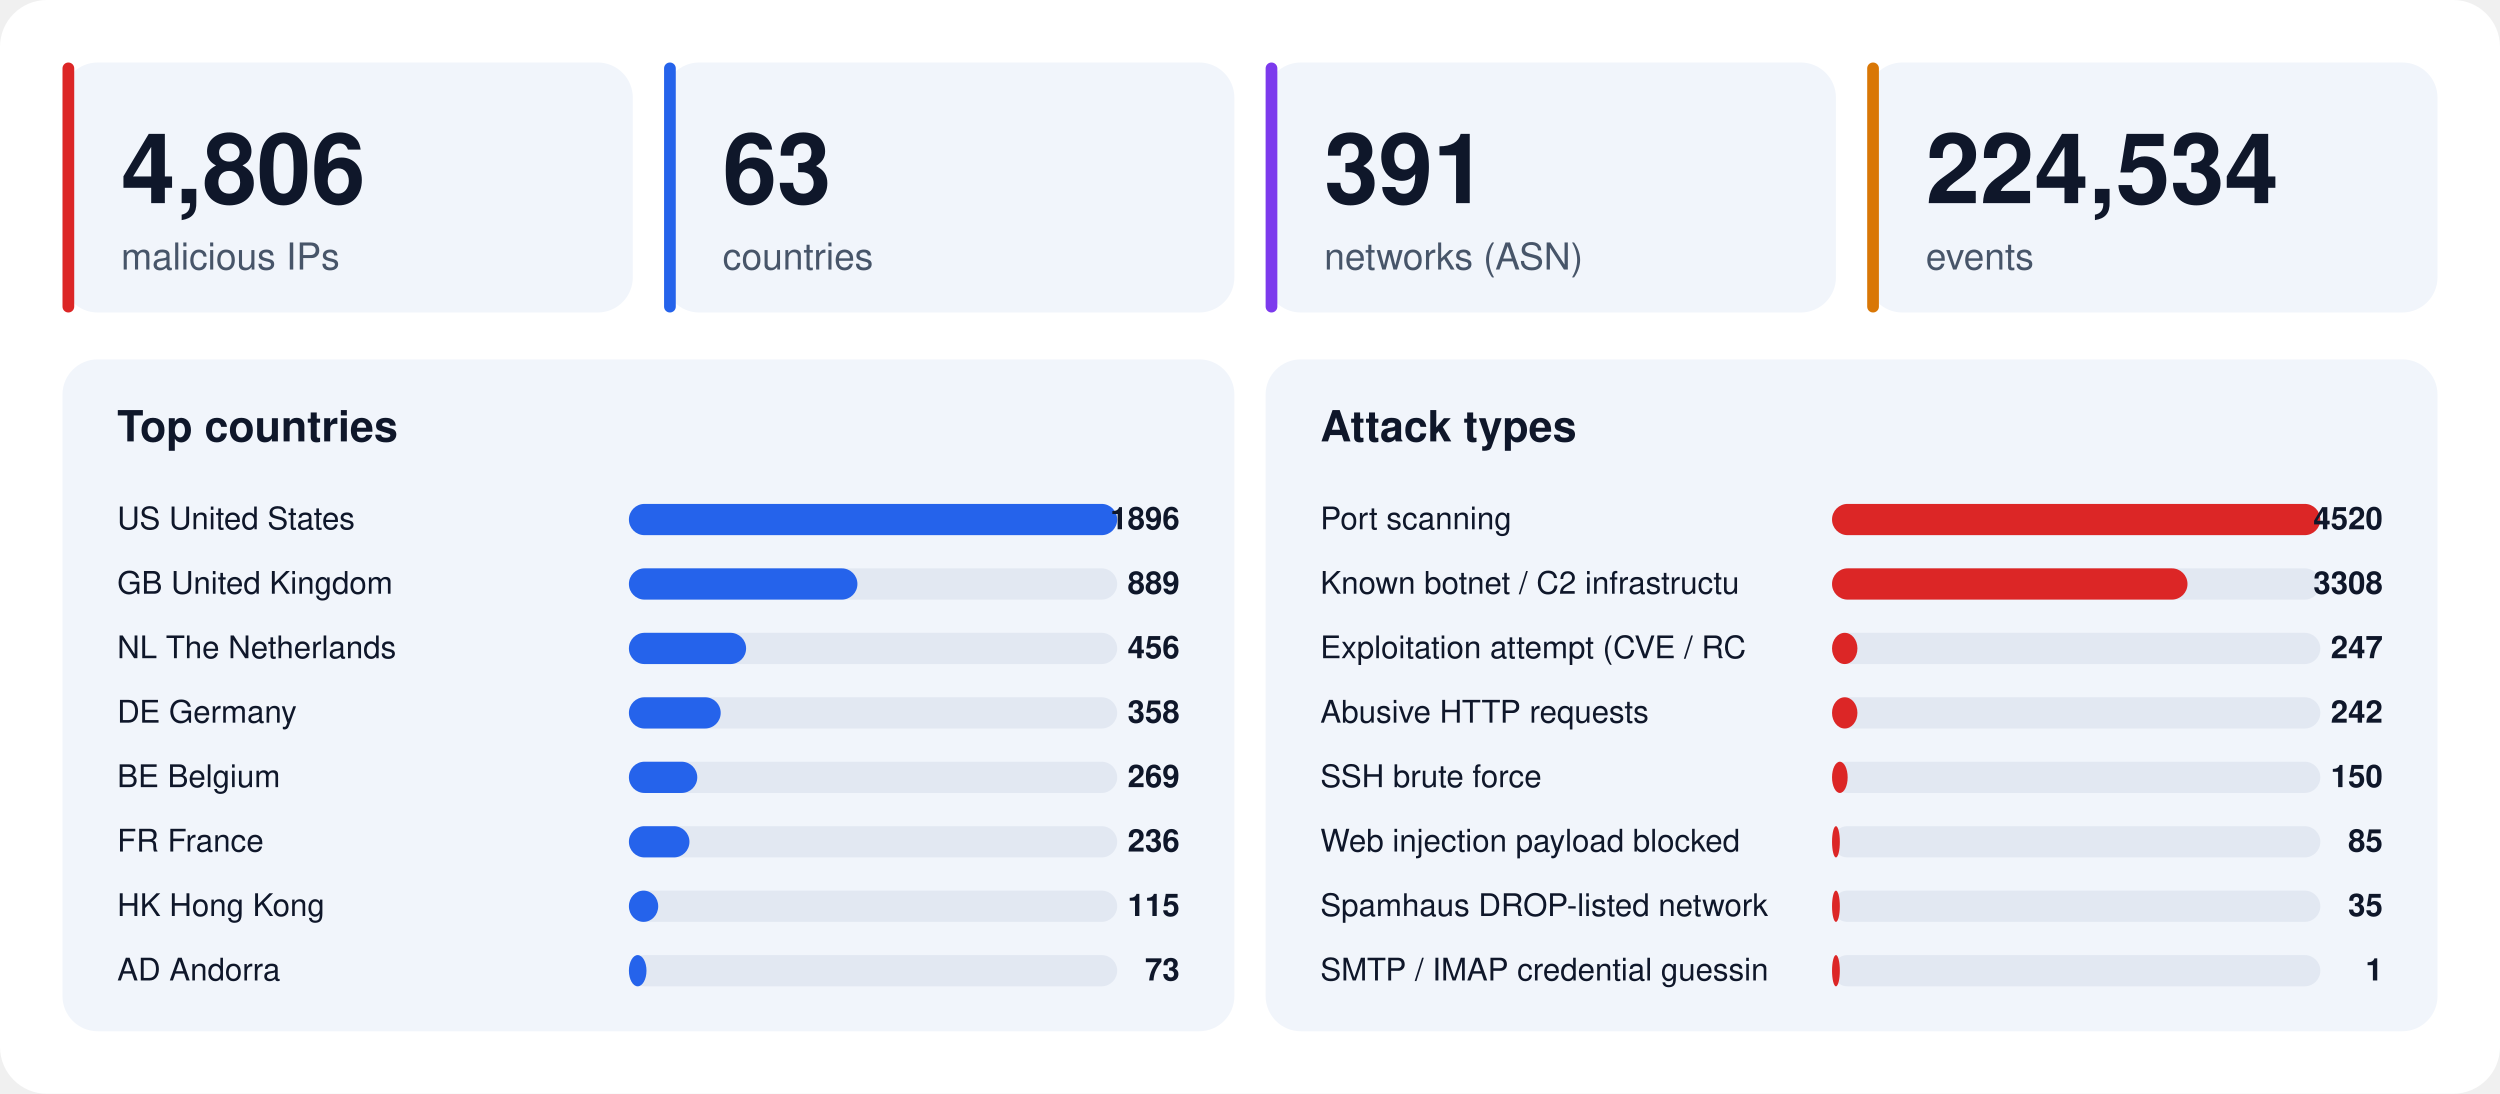
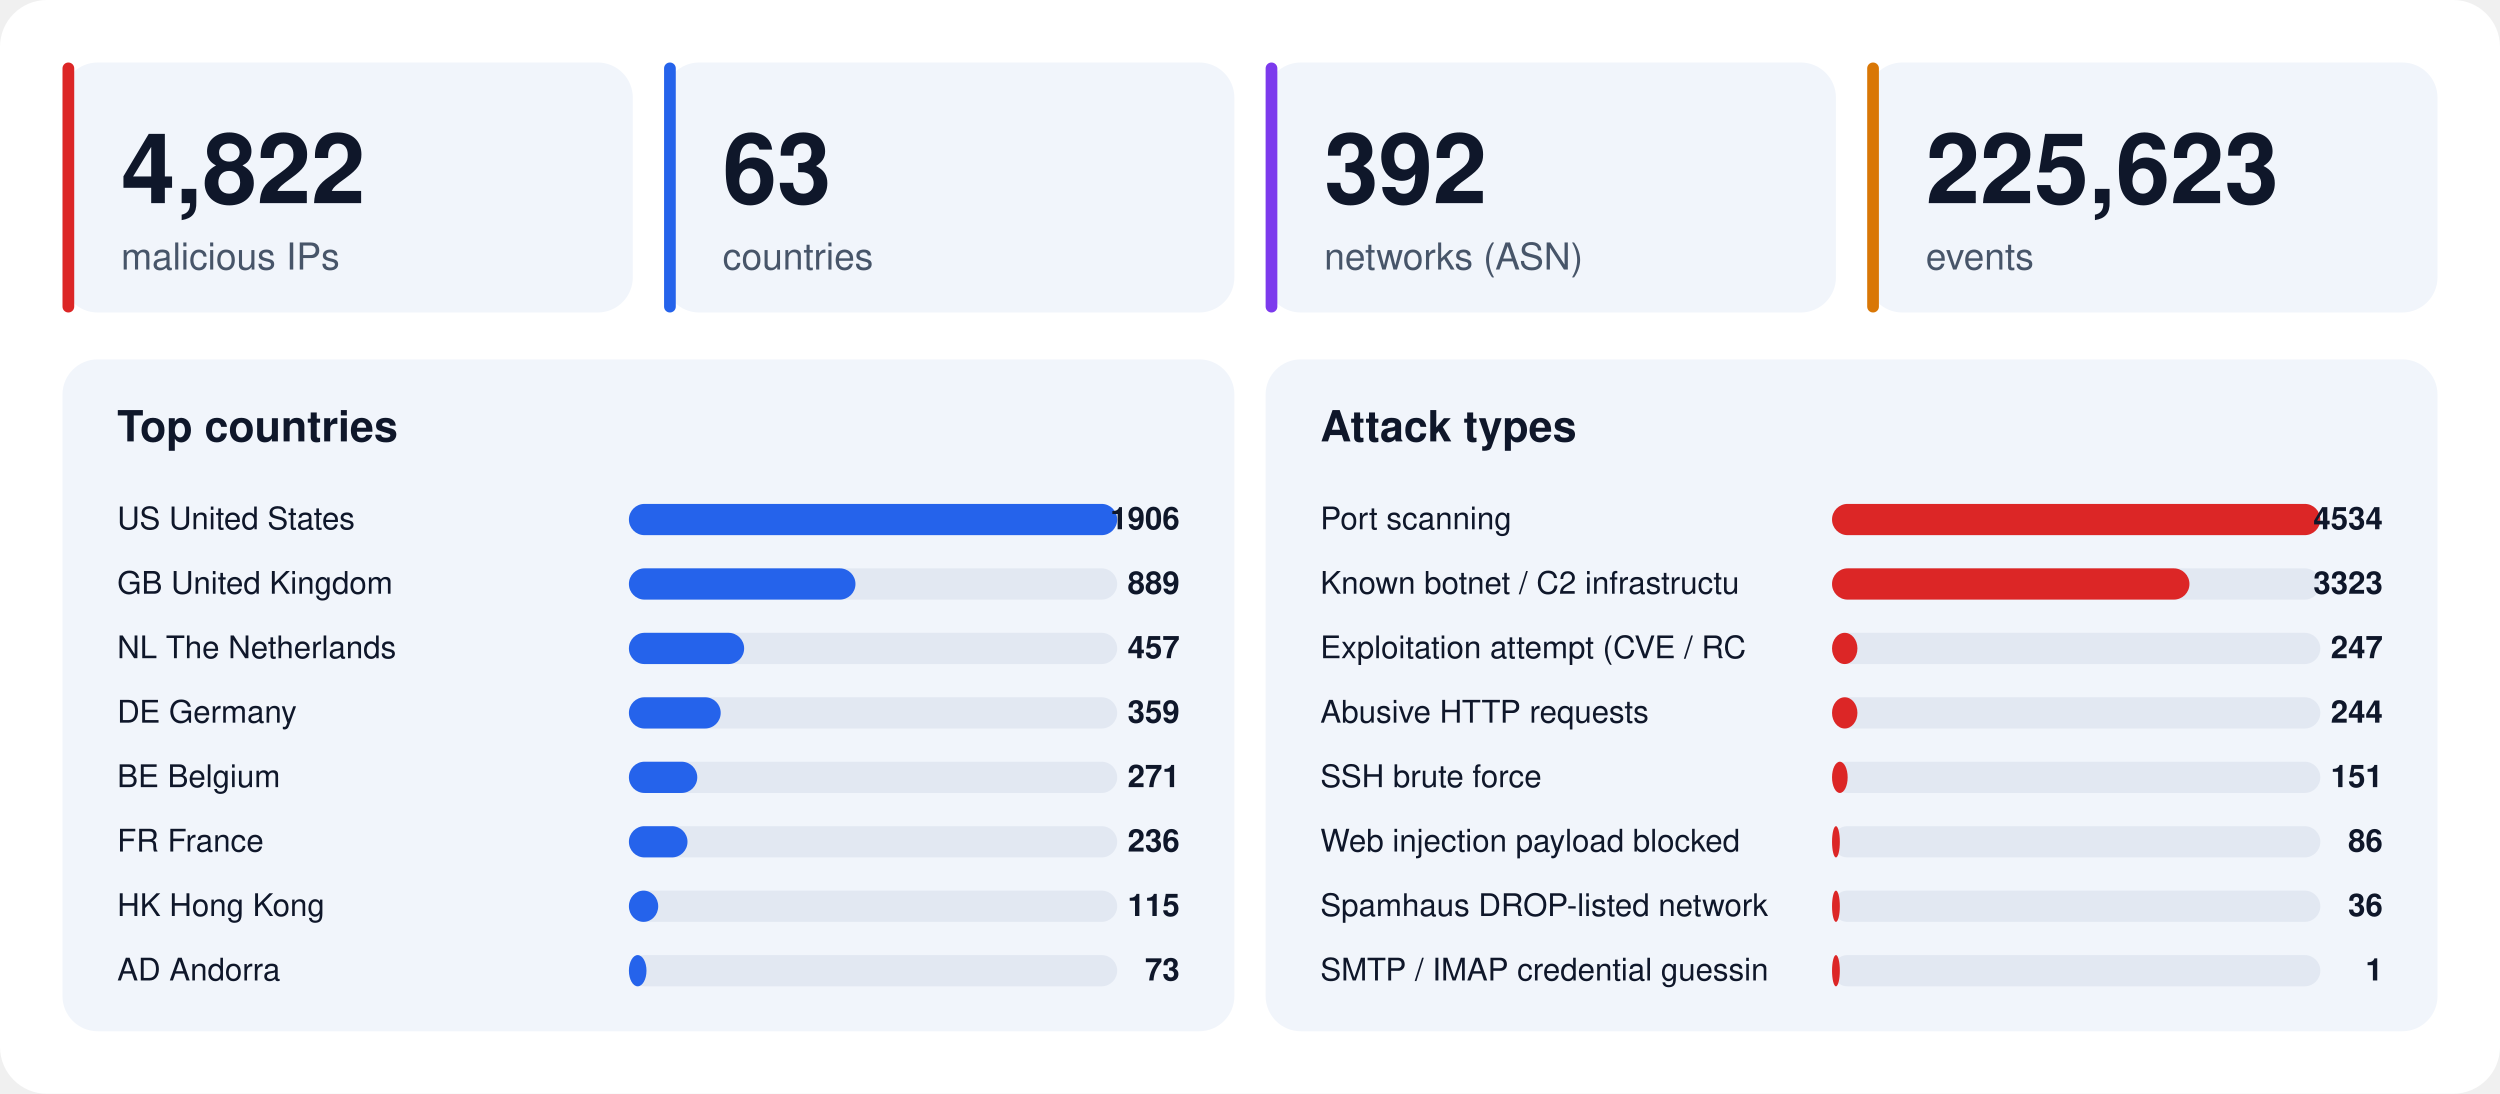
<svg xmlns="http://www.w3.org/2000/svg" width="1280" height="560" viewBox="0 0 1280 560" font-family="-apple-system,BlinkMacSystemFont,'Segoe UI',Helvetica,Arial,sans-serif">
  <rect width="1280" height="560" rx="24" fill="#ffffff" />
  <rect x="32" y="32" width="292" height="128" rx="18" fill="#f1f5fb" />
  <rect x="32" y="32" width="6" height="128" rx="3" fill="#dc2626" />
-   <text x="62" y="104" font-size="50" font-weight="800" fill="#0f172a">4,806</text>
+   <text x="62" y="104" font-size="50" font-weight="800" fill="#0f172a">4,822</text>
  <text x="62" y="138" font-size="19" fill="#475569">malicious IPs</text>
  <rect x="340" y="32" width="292" height="128" rx="18" fill="#f1f5fb" />
  <rect x="340" y="32" width="6" height="128" rx="3" fill="#2563eb" />
  <text x="370" y="104" font-size="50" font-weight="800" fill="#0f172a">63</text>
  <text x="370" y="138" font-size="19" fill="#475569">countries</text>
  <rect x="648" y="32" width="292" height="128" rx="18" fill="#f1f5fb" />
  <rect x="648" y="32" width="6" height="128" rx="3" fill="#7c3aed" />
-   <text x="678" y="104" font-size="50" font-weight="800" fill="#0f172a">391</text>
+   <text x="678" y="104" font-size="50" font-weight="800" fill="#0f172a">392</text>
  <text x="678" y="138" font-size="19" fill="#475569">networks (ASN)</text>
  <rect x="956" y="32" width="292" height="128" rx="18" fill="#f1f5fb" />
  <rect x="956" y="32" width="6" height="128" rx="3" fill="#d97706" />
-   <text x="986" y="104" font-size="50" font-weight="800" fill="#0f172a">224,534</text>
+   <text x="986" y="104" font-size="50" font-weight="800" fill="#0f172a">225,623</text>
  <text x="986" y="138" font-size="19" fill="#475569">events</text>
  <rect x="32" y="184" width="600" height="344" rx="18" fill="#f1f5fb" />
  <text x="60" y="226" font-size="22" font-weight="700" fill="#0f172a">Top countries</text>
  <text x="60" y="271" font-size="16" fill="#0f172a">US  United States</text>
  <rect x="322" y="258" width="250" height="16" rx="8" fill="#e2e8f2" />
  <rect x="322" y="258" width="250" height="16" rx="8" fill="#2563eb" />
-   <text x="604" y="271" font-size="16" font-weight="700" text-anchor="end" fill="#0f172a">1896</text>
+   <text x="604" y="271" font-size="16" font-weight="700" text-anchor="end" fill="#0f172a">1906</text>
  <text x="60" y="304" font-size="16" fill="#0f172a">GB  United Kingdom</text>
  <rect x="322" y="291" width="250" height="16" rx="8" fill="#e2e8f2" />
-   <rect x="322" y="291" width="117" height="16" rx="8" fill="#2563eb" />
+   <rect x="322" y="291" width="116" height="16" rx="8" fill="#2563eb" />
  <text x="604" y="304" font-size="16" font-weight="700" text-anchor="end" fill="#0f172a">889</text>
  <text x="60" y="337" font-size="16" fill="#0f172a">NL  The Netherlands</text>
  <rect x="322" y="324" width="250" height="16" rx="8" fill="#e2e8f2" />
-   <rect x="322" y="324" width="60" height="16" rx="8" fill="#2563eb" />
-   <text x="604" y="337" font-size="16" font-weight="700" text-anchor="end" fill="#0f172a">456</text>
+   <rect x="322" y="324" width="59" height="16" rx="8" fill="#2563eb" />
+   <text x="604" y="337" font-size="16" font-weight="700" text-anchor="end" fill="#0f172a">457</text>
  <text x="60" y="370" font-size="16" fill="#0f172a">DE  Germany</text>
  <rect x="322" y="357" width="250" height="16" rx="8" fill="#e2e8f2" />
  <rect x="322" y="357" width="47" height="16" rx="8" fill="#2563eb" />
-   <text x="604" y="370" font-size="16" font-weight="700" text-anchor="end" fill="#0f172a">358</text>
+   <text x="604" y="370" font-size="16" font-weight="700" text-anchor="end" fill="#0f172a">359</text>
  <text x="60" y="403" font-size="16" fill="#0f172a">BE  Belgium</text>
  <rect x="322" y="390" width="250" height="16" rx="8" fill="#e2e8f2" />
  <rect x="322" y="390" width="35" height="16" rx="8" fill="#2563eb" />
-   <text x="604" y="403" font-size="16" font-weight="700" text-anchor="end" fill="#0f172a">269</text>
+   <text x="604" y="403" font-size="16" font-weight="700" text-anchor="end" fill="#0f172a">271</text>
  <text x="60" y="436" font-size="16" fill="#0f172a">FR  France</text>
  <rect x="322" y="423" width="250" height="16" rx="8" fill="#e2e8f2" />
-   <rect x="322" y="423" width="31" height="16" rx="8" fill="#2563eb" />
+   <rect x="322" y="423" width="30" height="16" rx="8" fill="#2563eb" />
  <text x="604" y="436" font-size="16" font-weight="700" text-anchor="end" fill="#0f172a">236</text>
  <text x="60" y="469" font-size="16" fill="#0f172a">HK  Hong Kong</text>
  <rect x="322" y="456" width="250" height="16" rx="8" fill="#e2e8f2" />
  <rect x="322" y="456" width="15" height="16" rx="8" fill="#2563eb" />
  <text x="604" y="469" font-size="16" font-weight="700" text-anchor="end" fill="#0f172a">115</text>
  <text x="60" y="502" font-size="16" fill="#0f172a">AD  Andorra</text>
  <rect x="322" y="489" width="250" height="16" rx="8" fill="#e2e8f2" />
  <rect x="322" y="489" width="9" height="16" rx="8" fill="#2563eb" />
  <text x="604" y="502" font-size="16" font-weight="700" text-anchor="end" fill="#0f172a">73</text>
  <rect x="648" y="184" width="600" height="344" rx="18" fill="#f1f5fb" />
  <text x="676" y="226" font-size="22" font-weight="700" fill="#0f172a">Attack types</text>
  <text x="676" y="271" font-size="16" fill="#0f172a">Port scanning</text>
  <rect x="938" y="258" width="250" height="16" rx="8" fill="#e2e8f2" />
  <rect x="938" y="258" width="250" height="16" rx="8" fill="#dc2626" />
-   <text x="1220" y="271" font-size="16" font-weight="700" text-anchor="end" fill="#0f172a">4520</text>
+   <text x="1220" y="271" font-size="16" font-weight="700" text-anchor="end" fill="#0f172a">4534</text>
  <text x="676" y="304" font-size="16" fill="#0f172a">Known botnet / C2 infrastructu</text>
  <rect x="938" y="291" width="250" height="16" rx="8" fill="#e2e8f2" />
-   <rect x="938" y="291" width="182" height="16" rx="8" fill="#dc2626" />
-   <text x="1220" y="304" font-size="16" font-weight="700" text-anchor="end" fill="#0f172a">3308</text>
+   <rect x="938" y="291" width="183" height="16" rx="8" fill="#dc2626" />
+   <text x="1220" y="304" font-size="16" font-weight="700" text-anchor="end" fill="#0f172a">3323</text>
  <text x="676" y="337" font-size="16" fill="#0f172a">Exploitation attempt (CVE / RC</text>
  <rect x="938" y="324" width="250" height="16" rx="8" fill="#e2e8f2" />
  <rect x="938" y="324" width="13" height="16" rx="8" fill="#dc2626" />
  <text x="1220" y="337" font-size="16" font-weight="700" text-anchor="end" fill="#0f172a">247</text>
  <text x="676" y="370" font-size="16" fill="#0f172a">Abusive HTTP requests</text>
  <rect x="938" y="357" width="250" height="16" rx="8" fill="#e2e8f2" />
  <rect x="938" y="357" width="13" height="16" rx="8" fill="#dc2626" />
-   <text x="1220" y="370" font-size="16" font-weight="700" text-anchor="end" fill="#0f172a">242</text>
+   <text x="1220" y="370" font-size="16" font-weight="700" text-anchor="end" fill="#0f172a">244</text>
  <text x="676" y="403" font-size="16" fill="#0f172a">SSH brute force</text>
  <rect x="938" y="390" width="250" height="16" rx="8" fill="#e2e8f2" />
  <rect x="938" y="390" width="8" height="16" rx="8" fill="#dc2626" />
-   <text x="1220" y="403" font-size="16" font-weight="700" text-anchor="end" fill="#0f172a">150</text>
+   <text x="1220" y="403" font-size="16" font-weight="700" text-anchor="end" fill="#0f172a">151</text>
  <text x="676" y="436" font-size="16" fill="#0f172a">Web injection payload blocked </text>
  <rect x="938" y="423" width="250" height="16" rx="8" fill="#e2e8f2" />
  <rect x="938" y="423" width="4" height="16" rx="8" fill="#dc2626" />
-   <text x="1220" y="436" font-size="16" font-weight="700" text-anchor="end" fill="#0f172a">85</text>
+   <text x="1220" y="436" font-size="16" font-weight="700" text-anchor="end" fill="#0f172a">86</text>
  <text x="676" y="469" font-size="16" fill="#0f172a">Spamhaus DROP-listed network</text>
  <rect x="938" y="456" width="250" height="16" rx="8" fill="#e2e8f2" />
  <rect x="938" y="456" width="4" height="16" rx="8" fill="#dc2626" />
-   <text x="1220" y="469" font-size="16" font-weight="700" text-anchor="end" fill="#0f172a">35</text>
+   <text x="1220" y="469" font-size="16" font-weight="700" text-anchor="end" fill="#0f172a">36</text>
  <text x="676" y="502" font-size="16" fill="#0f172a">SMTP / IMAP credential guessin</text>
  <rect x="938" y="489" width="250" height="16" rx="8" fill="#e2e8f2" />
  <rect x="938" y="489" width="4" height="16" rx="8" fill="#dc2626" />
  <text x="1220" y="502" font-size="16" font-weight="700" text-anchor="end" fill="#0f172a">1</text>
</svg>
